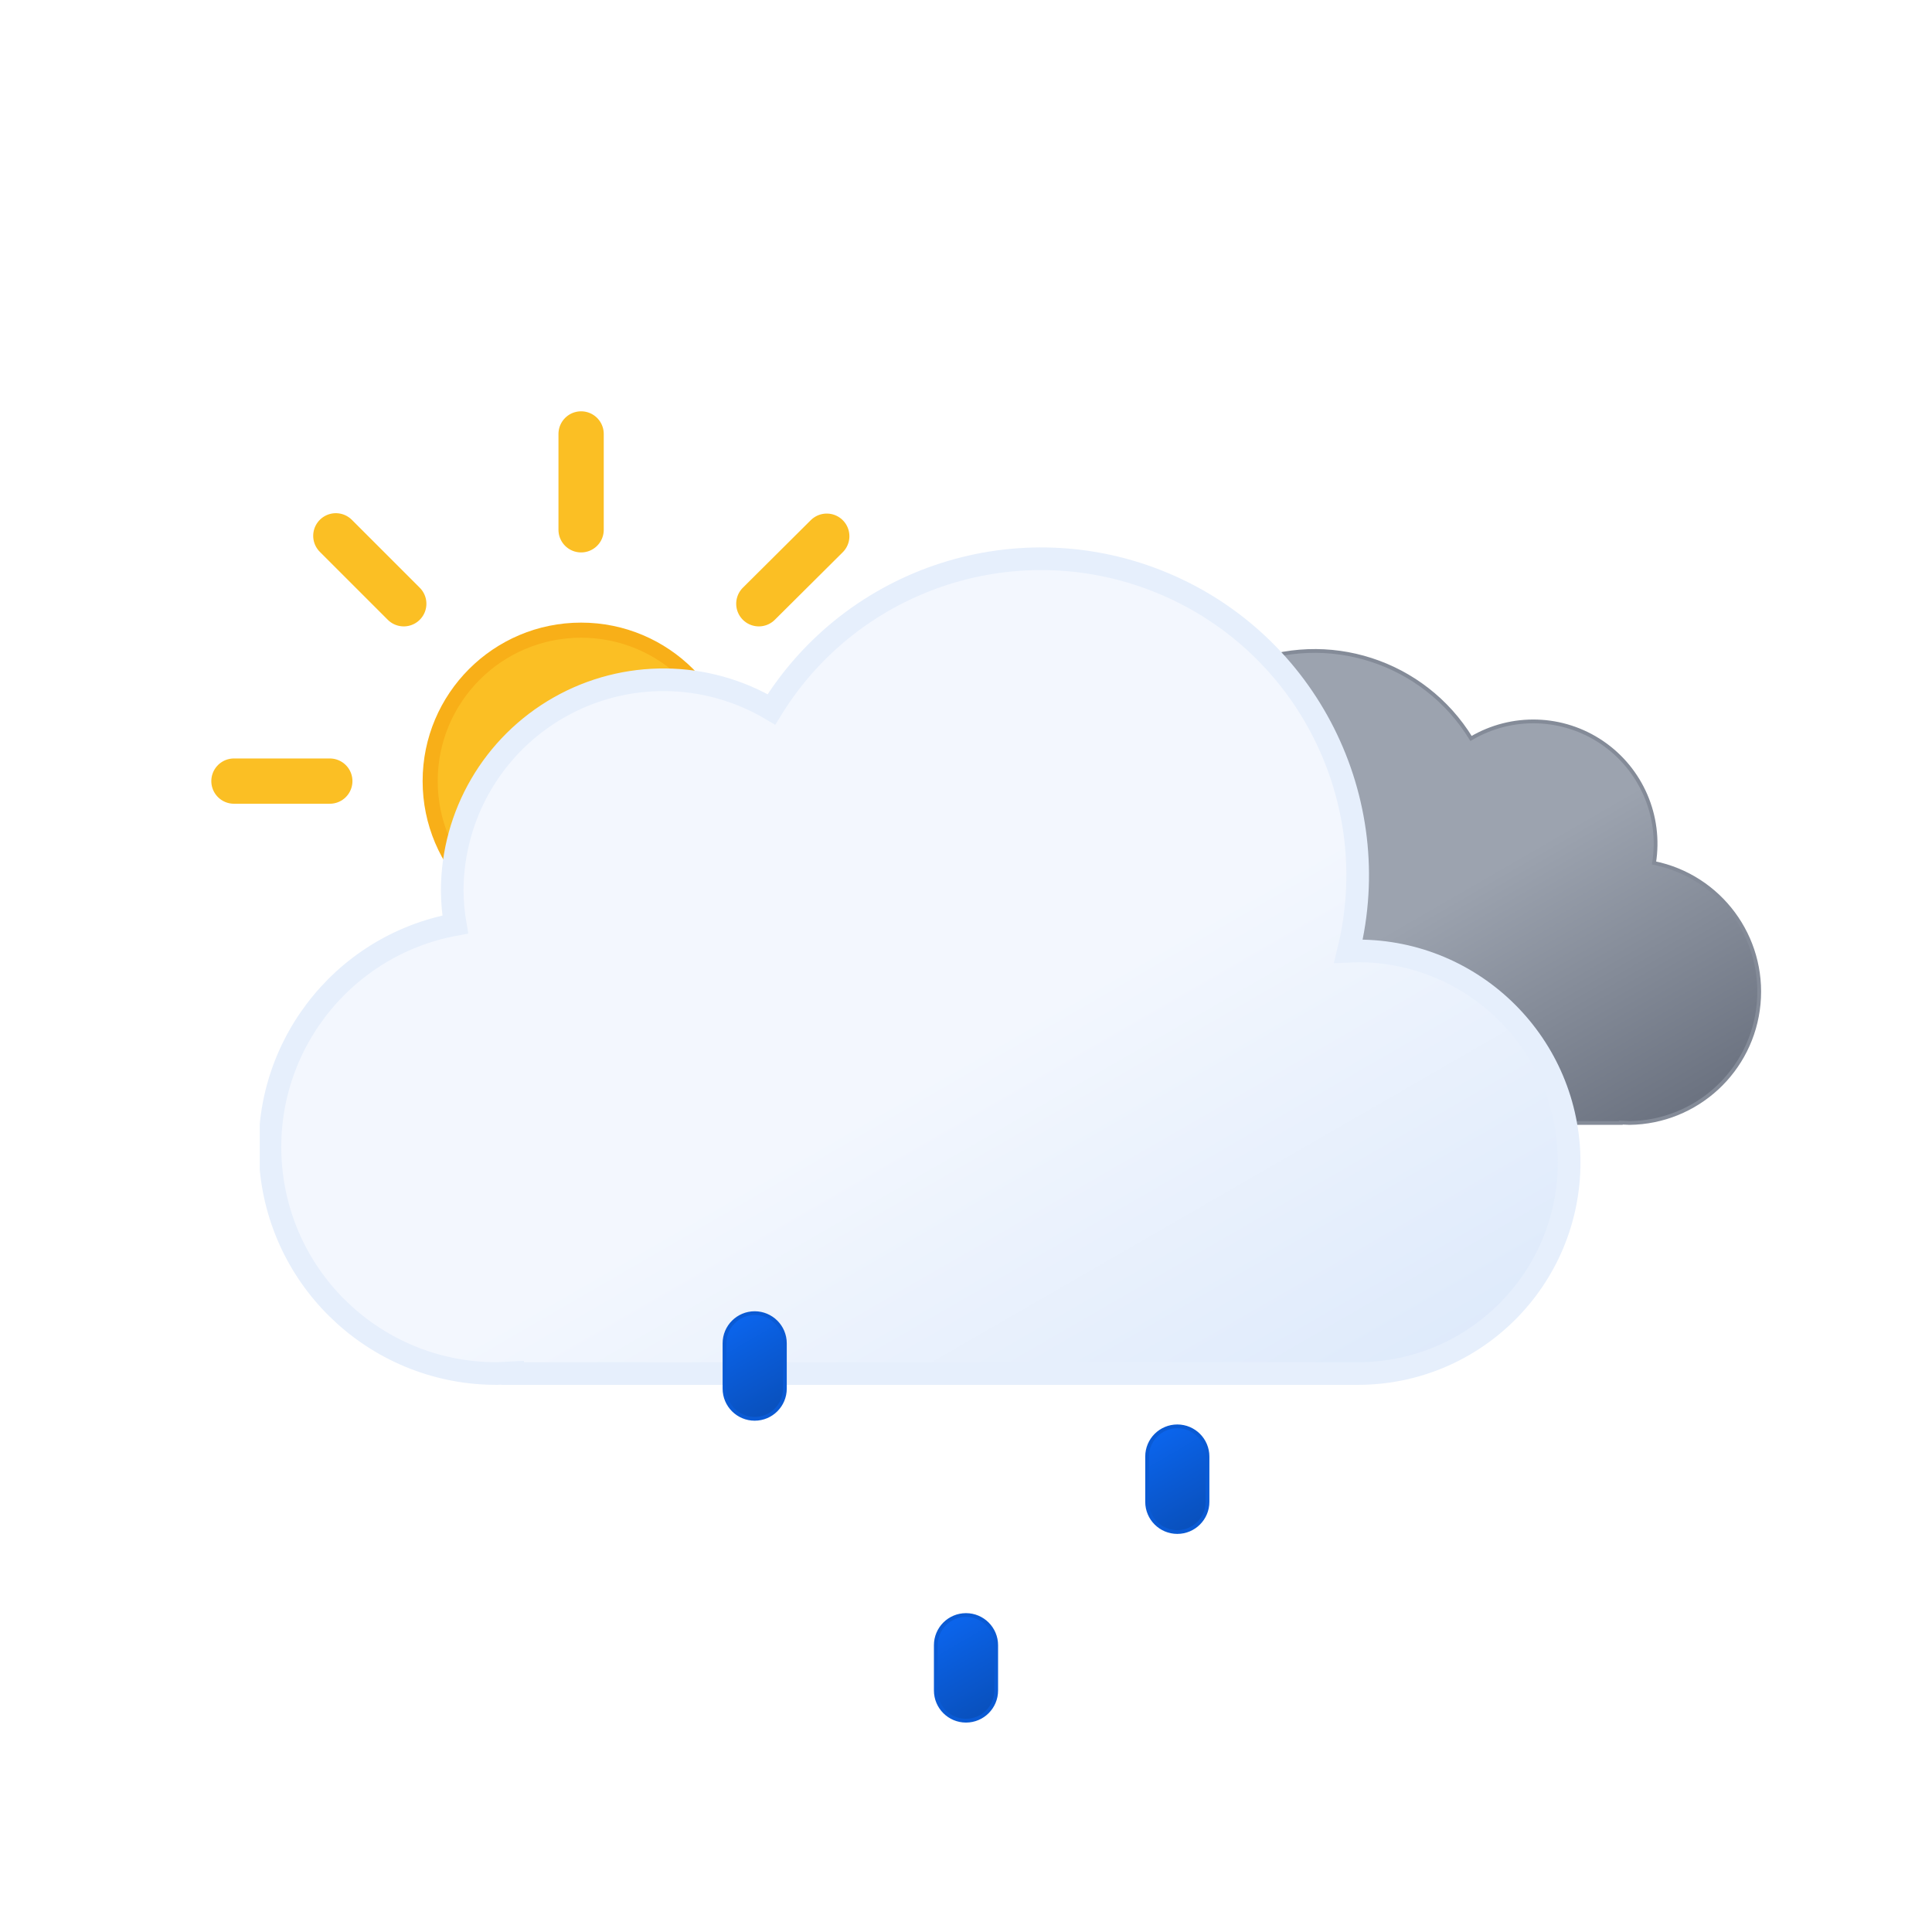
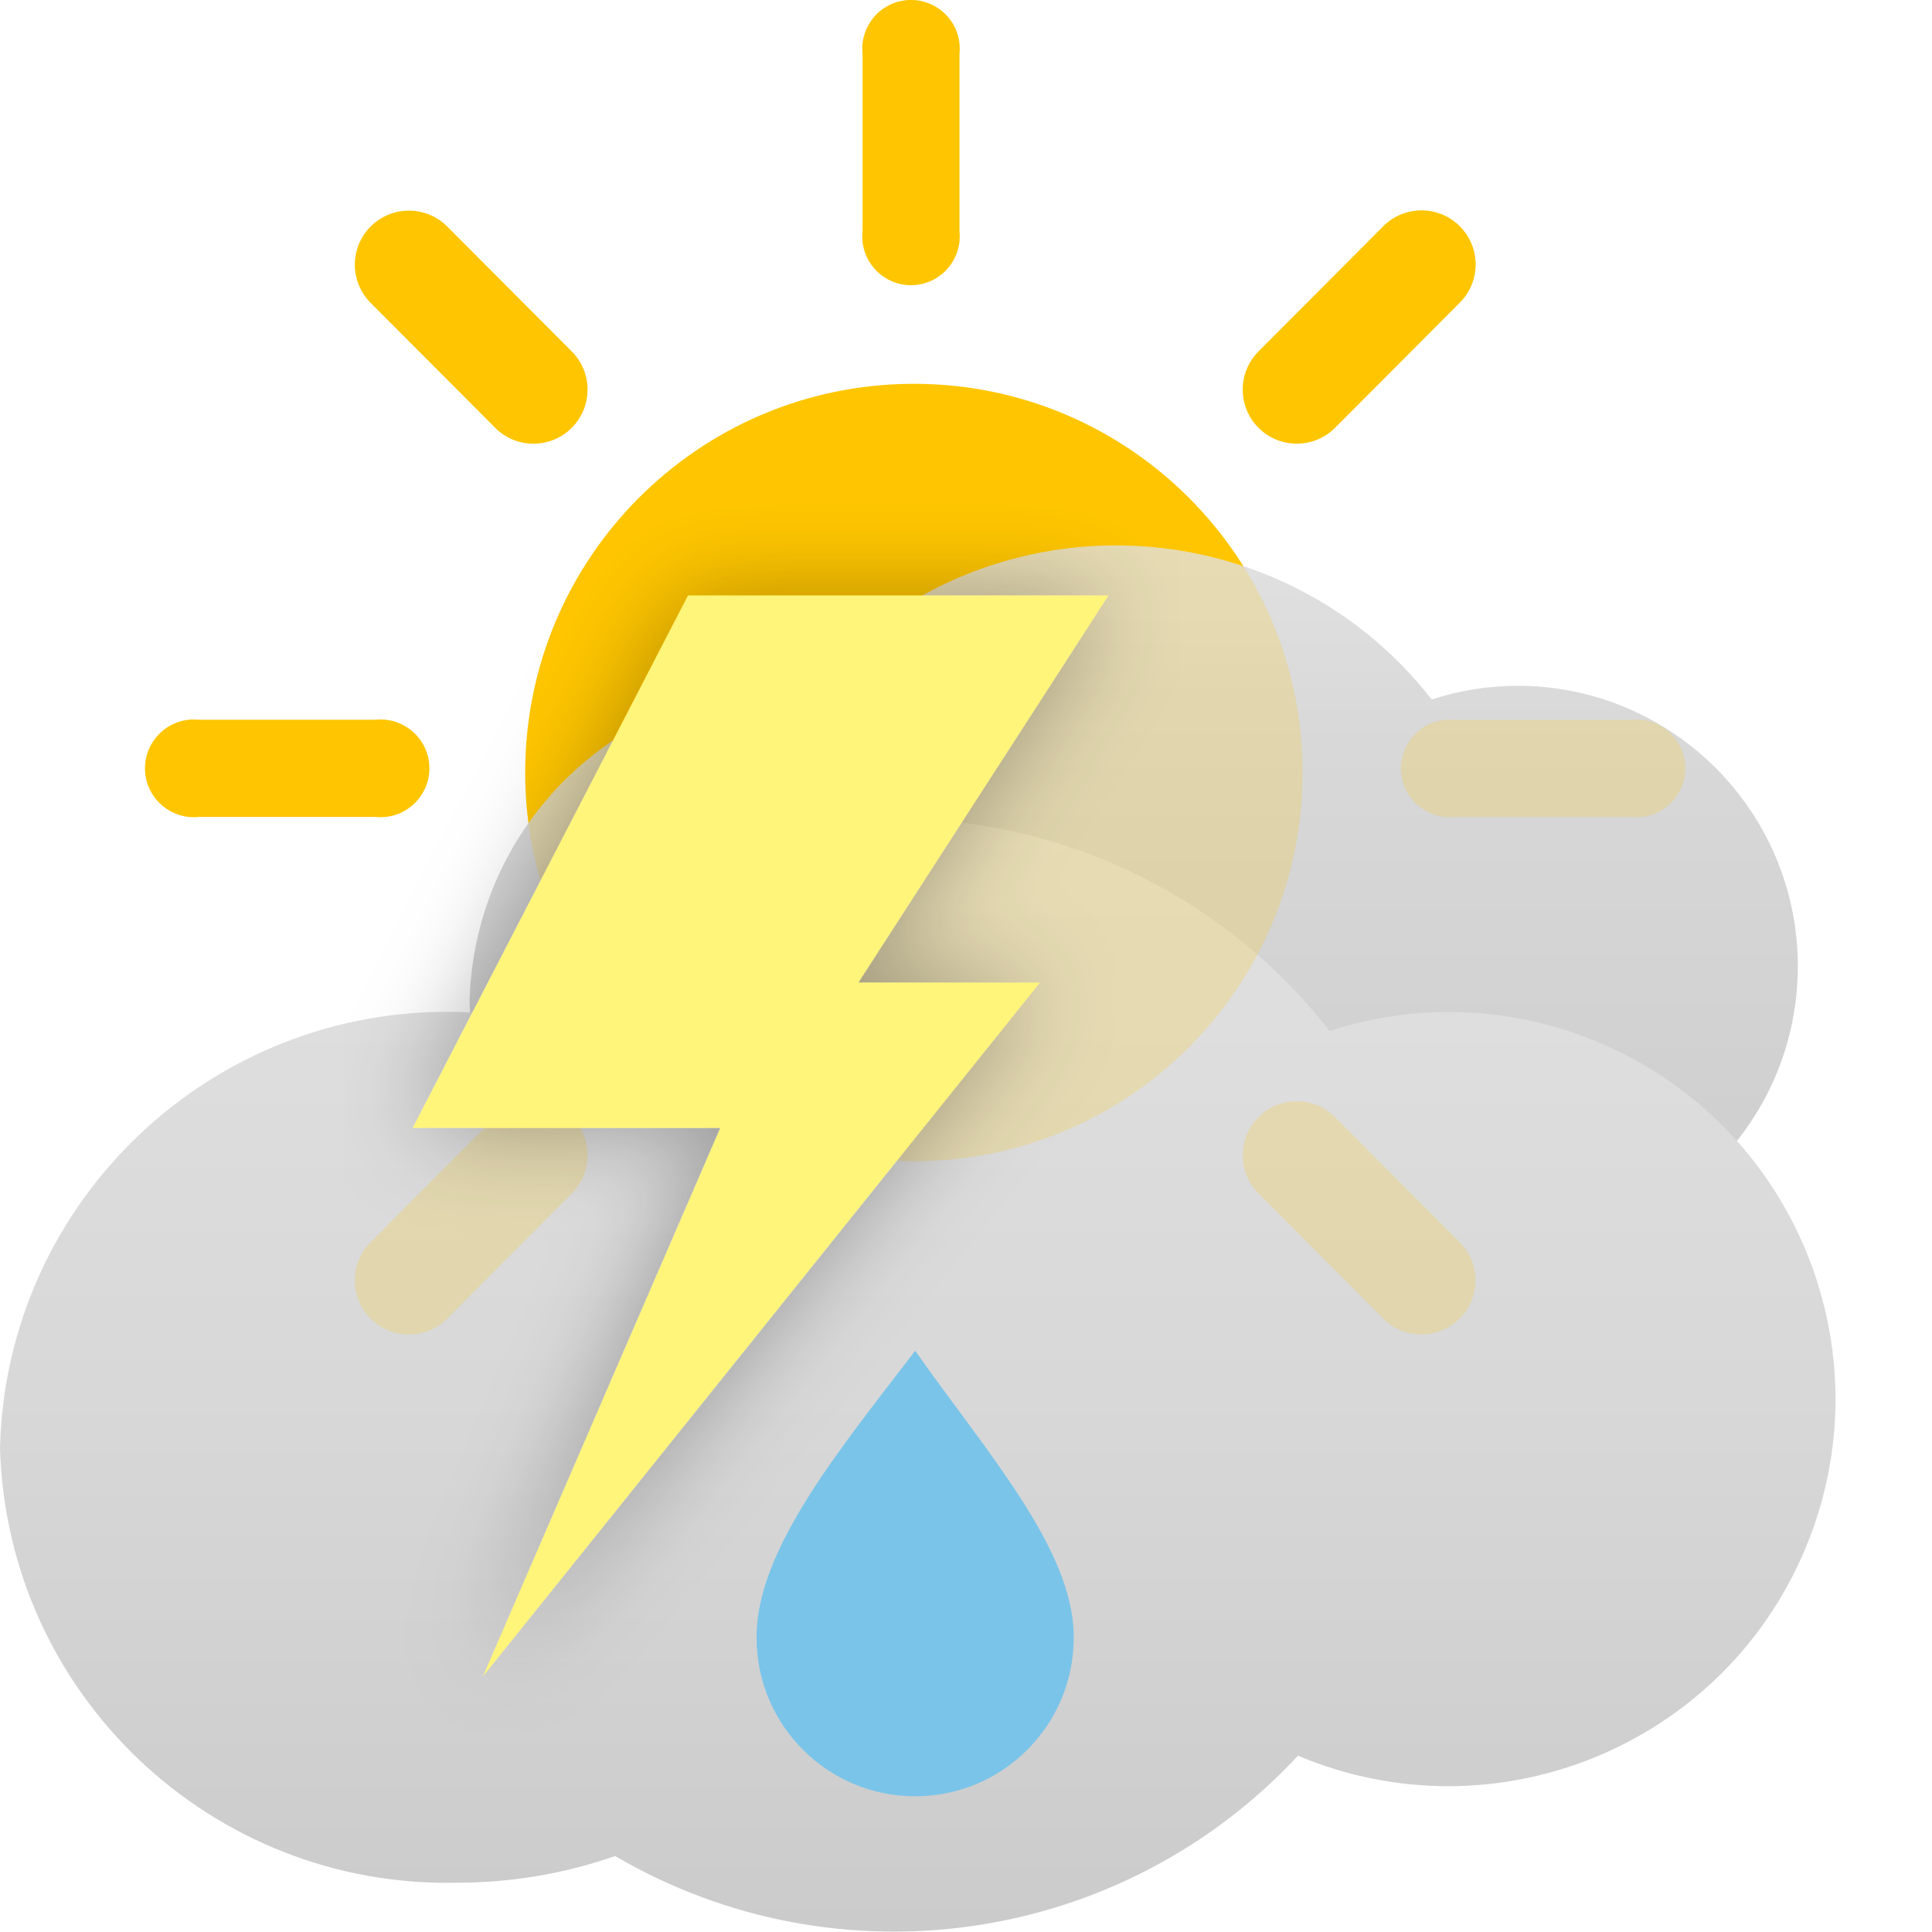
- <svg xmlns="http://www.w3.org/2000/svg" xmlns:xlink="http://www.w3.org/1999/xlink" viewBox="0 0 512 512">
+ <svg xmlns="http://www.w3.org/2000/svg" viewBox="0 0 40 40">
  <defs>
-     <linearGradient id="i36-a" x1="99.5" x2="232.6" y1="30.7" y2="261.4" gradientUnits="userSpaceOnUse">
-       <stop offset="0" stop-color="#f3f7fe" />
-       <stop offset=".5" stop-color="#f3f7fe" />
-       <stop offset="1" stop-color="#deeafb" />
+     <linearGradient id="wolke-hell" gradientTransform="matrix(27.28 0 0 -16.564 43135.635 -528.0392)" gradientUnits="userSpaceOnUse" x1="-1580.358" x2="-1580.358" y1="-33.566" y2="-32.558">
+       <stop offset="0" stop-color="#cbcbcb" />
+       <stop offset=".75" stop-color="#d8d8d8" />
+       <stop offset="1" stop-color="#e1e1e1" />
    </linearGradient>
-     <linearGradient id="i36-b" x1="52.7" x2="133.4" y1="9.6" y2="149.3" gradientUnits="userSpaceOnUse">
-       <stop offset="0" stop-color="#9ca3af" />
-       <stop offset=".5" stop-color="#9ca3af" />
-       <stop offset="1" stop-color="#6b7280" />
+     <linearGradient id="wolke-hell-2" gradientUnits="userSpaceOnUse" x1="19" x2="19" y1="39.991" y2="16.944">
+       <stop offset="0" stop-color="#cbcbcb" />
+       <stop offset=".485" stop-color="#d8d8d8" />
+       <stop offset="1" stop-color="#e1e1e1" />
    </linearGradient>
-     <linearGradient id="i36-c" x1="1391.9" x2="1401.4" y1="-1146.9" y2="-1122.2" gradientTransform="rotate(-9 8002.565 8259.08)" gradientUnits="userSpaceOnUse">
-       <stop offset="0" stop-color="#0b65ed" />
-       <stop offset=".5" stop-color="#0a5ad4" />
-       <stop offset="1" stop-color="#0950bc" />
-     </linearGradient>
-     <linearGradient xlink:href="#i36-c" id="i36-d" x1="1434.7" x2="1444.2" y1="-1059.1" y2="-1034.4" />
-     <linearGradient xlink:href="#i36-c" id="i36-e" x1="1497.8" x2="1507.3" y1="-1099.7" y2="-1075.1" />
-     <linearGradient id="i36-f" x1="78" x2="118" y1="63.4" y2="132.7" gradientUnits="userSpaceOnUse">
-       <stop offset="0" stop-color="#fbbf24" />
-       <stop offset=".5" stop-color="#fbbf24" />
-       <stop offset="1" stop-color="#f59e0b" />
-     </linearGradient>
-     <symbol id="i36-h" viewBox="0 0 196 196">
-       <circle cx="98" cy="98" r="40" fill="url(#i36-f)" stroke="#f8af18" stroke-miterlimit="10" stroke-width="4" />
-       <path fill="none" stroke="#fbbf24" stroke-linecap="round" stroke-miterlimit="10" stroke-width="12" d="M98 31.4V6m0 184v-25.4M145.1 51l18-17.9M33 163l18-17.9M51 51 33 33m130.1 130.1-18-18M6 98h25.4M190 98h-25.4" />
-     </symbol>
-     <symbol id="i36-j" viewBox="0 0 200.3 126.1">
-       <path fill="url(#i36-b)" stroke="#848b98" stroke-miterlimit="10" d="M.5 93.2a32.4 32.4 0 0032.4 32.4h129.8v-.1l2.3.1a34.8 34.8 0 006.5-68.9 32.4 32.4 0 00-48.5-33 48.6 48.6 0 00-88.6 37.1h-1.5A32.4 32.4 0 00.5 93.1Z" />
-     </symbol>
-     <symbol id="i36-k" viewBox="0 0 350 222">
-       <path fill="url(#i36-a)" stroke="#e6effc" stroke-miterlimit="10" stroke-width="6" d="m291 107-2.5.1A83.9 83.9 0 00135.6 43 56 56 0 0051 91a56.6 56.6 0 00.8 9A60 60 0 0063 219l4-.2v.2h224a56 56 0 000-112Z" />
-     </symbol>
-     <symbol id="i36-i" viewBox="0 0 398 222">
-       <use xlink:href="#i36-j" width="200.3" height="126.1" transform="translate(198 27)" />
-       <use xlink:href="#i36-k" width="350" height="222" />
-     </symbol>
-     <symbol id="i36-g" viewBox="0 0 410.8 258">
-       <use xlink:href="#i36-h" width="196" height="196" />
-       <use xlink:href="#i36-i" width="398" height="222" transform="translate(12.84 36)" />
-     </symbol>
-     <symbol id="i36-l" viewBox="0 0 129 109">
-       <path fill="url(#i36-c)" stroke="#0a5ad4" stroke-miterlimit="10" d="M8.5 28.5a8 8 0 01-8-8v-12a8 8 0 0116 0v12a8 8 0 01-8 8Z" />
-       <path fill="url(#i36-d)" stroke="#0a5ad4" stroke-miterlimit="10" d="M64.5 108.5a8 8 0 01-8-8v-12a8 8 0 0116 0v12a8 8 0 01-8 8Z" />
-       <path fill="url(#i36-e)" stroke="#0a5ad4" stroke-miterlimit="10" d="M120.5 58.5a8 8 0 01-8-8v-12a8 8 0 0116 0v12a8 8 0 01-8 8Z" />
-     </symbol>
+     <filter id="flash-shadow">
+       <feDropShadow dx="0" dy="0" flood-color="#000" flood-opacity="0.3" stdDeviation="1" />
+     </filter>
  </defs>
-   <use xlink:href="#i36-g" width="410.8" height="258" transform="translate(56 109)" />
-   <use xlink:href="#i36-l" width="129" height="109" transform="translate(191.5 347.5)" />
+   <path d="M27.639,8.859c-.438.436-1.146.435-1.583-.002-.436-.438-.435-1.146.002-1.583h0l2.582-2.59c.437-.437,1.145-.437,1.583-0.0.437.437.437,1.145 0,1.583-.001.001-.002.002-.003.003l-2.582,2.59ZM18.947,24.042c-4.445.014-8.059-3.577-8.073-8.022-.014-4.445,3.577-8.059,8.022-8.073,4.445-.014,8.059,3.577,8.073,8.022 0.0.008 0.0.017 0.0.025.001,4.435-3.587,8.035-8.022,8.048ZM10.255,8.859l-2.583-2.59c-.435-.439-.433-1.148.006-1.583.436-.432,1.138-.433,1.575-.002l2.582,2.59c.438.436.439,1.145.002,1.583s-1.145.439-1.583.002ZM10.256,23.129c.437-.436,1.146-.435,1.582.002.436.437.435,1.146-.002,1.582h0l-2.582,2.592c-.439.436-1.148.434-1.583-.005-.435-.438-.434-1.146.003-1.582l2.582-2.589ZM27.639,23.127l2.582,2.591c.437.437.437,1.145 0,1.582-.436.436-1.143.437-1.58.002l-2.582-2.589c-.438-.436-.439-1.145-.003-1.583s1.145-.439,1.583-.003h0ZM19.863,4.784c.062.553-.337,1.052-.89,1.114-.553.062-1.052-.337-1.114-.89-.008-.074-.008-.15,0-.224V1.121c-.062-.553.336-1.053.89-1.115.553-.062,1.053.336,1.115.89.008.075.008.15,0,.225v3.663ZM7.772,16.913h-3.652c-.555.059-1.053-.344-1.112-.899-.059-.555.344-1.053.899-1.112.071-.007.142-.007.213,0h3.652c.555-.059,1.053.344,1.112.899.059.555-.344,1.053-.899,1.112-.071.007-.142.007-.213,0ZM17.859,27.204c-.062-.553.336-1.053.89-1.115.553-.062,1.053.336,1.115.89.008.075.008.15,0,.225v3.663c.062.553-.336,1.053-.89,1.115-.553.062-1.053-.336-1.115-.89-.008-.075-.008-.15,0-.225v-3.663ZM30.123,14.903h3.65c.555-.06,1.054.341,1.114.897.06.555-.341,1.054-.897,1.114-.072.008-.145.008-.217,0h-3.65c-.555.059-1.053-.343-1.112-.898-.059-.555.343-1.053.898-1.112.071-.008.143-.008.215,0Z" fill="#ffc600" stroke-width="0" />
+   <path d="M31.43,14.198c-.607 0-1.211.096-1.788.284-2.813-3.608-8.019-4.251-11.626-1.438-.443.346-.85.736-1.215,1.164-.071-.002-.138-.01-.209-.01-3.699-.092-6.774,2.83-6.87,6.529.096,3.7,3.17,6.623,6.87,6.531.799-.002,1.592-.136,2.347-.398,3.343,1.957,7.596,1.331,10.233-1.507.714.306,1.484.463,2.261.462,3.208-.011,5.8-2.62,5.789-5.828-.011-3.193-2.597-5.779-5.791-5.789Z" fill="url(#wolke-hell)" stroke-width="0" />
+   <path d="M30,20.952c-.839.001-1.673.133-2.471.394-3.898-4.986-11.101-5.869-16.087-1.97-.605.473-1.161,1.006-1.66,1.59-.097-.002-.191-.014-.288-.014-5.109-.129-9.358,3.904-9.494,9.013.136,5.109,4.385,9.143,9.494,9.014,1.103-.002,2.199-.188,3.241-.552,4.618,2.702,10.493,1.839,14.139-2.077,4.078,1.719,8.778-.193,10.497-4.272,1.719-4.078-.193-8.778-4.272-10.497-.981-.414-2.035-.627-3.099-.629Z" fill="url(#wolke-hell-2)" stroke-width="0" />
+   <path d="M27.639,8.859c-.438.436-1.146.435-1.583-.002-.436-.438-.435-1.146.002-1.583h0l2.582-2.59c.437-.437,1.145-.437,1.583-0.0.437.437.437,1.145 0,1.583-.001.001-.002.002-.003.003l-2.582,2.59ZM18.947,24.042c-4.445.014-8.059-3.577-8.073-8.022-.014-4.445,3.577-8.059,8.022-8.073,4.445-.014,8.059,3.577,8.073,8.022 0.0.008 0.0.017 0.0.025.001,4.435-3.587,8.035-8.022,8.048ZM10.255,8.859l-2.583-2.59c-.435-.439-.433-1.148.006-1.583.436-.432,1.138-.433,1.575-.002l2.582,2.59c.438.436.439,1.145.002,1.583s-1.145.439-1.583.002ZM10.256,23.129c.437-.436,1.146-.435,1.582.002.436.437.435,1.146-.002,1.582h0l-2.582,2.592c-.439.436-1.148.434-1.583-.005-.435-.438-.434-1.146.003-1.582l2.582-2.589ZM27.639,23.127l2.582,2.591c.437.437.437,1.145 0,1.582-.436.436-1.143.437-1.58.002l-2.582-2.589c-.438-.436-.439-1.145-.003-1.583s1.145-.439,1.583-.003h0ZM19.863,4.784c.062.553-.337,1.052-.89,1.114-.553.062-1.052-.337-1.114-.89-.008-.074-.008-.15,0-.224V1.121c-.062-.553.336-1.053.89-1.115.553-.062,1.053.336,1.115.89.008.075.008.15,0,.225v3.663ZM7.772,16.913h-3.652c-.555.059-1.053-.344-1.112-.899-.059-.555.344-1.053.899-1.112.071-.007.142-.007.213,0h3.652c.555-.059,1.053.344,1.112.899.059.555-.344,1.053-.899,1.112-.071.007-.142.007-.213,0ZM30.123,14.903h3.65c.555-.06,1.054.341,1.114.897.06.555-.341,1.054-.897,1.114-.072.008-.145.008-.217,0h-3.65c-.555.059-1.053-.343-1.112-.898-.059-.555.343-1.053.898-1.112.071-.008.143-.008.215,0Z" fill="#ffc600" isolation="isolate" opacity=".2" stroke-width="0" />
+   <path d="M22.23,33.889c.01,1.813-1.452,3.291-3.265,3.301-1.813.01-3.291-1.452-3.301-3.265-0-.012-0-.024,0-.036,0-1.818,1.745-3.908,3.284-5.923,1.456,2.078,3.282,4.105,3.282,5.923Z" fill="#7ac4e9" stroke-width="0" />
+   <polygon filter="url(#flash-shadow)" points="22.948 12.329 17.768 20.345 21.528 20.345 9.999 34.708 14.915 23.352 8.545 23.352 14.245 12.33 22.948 12.33 22.948 12.329" fill="#fff57a" stroke-width="0" />
</svg>
